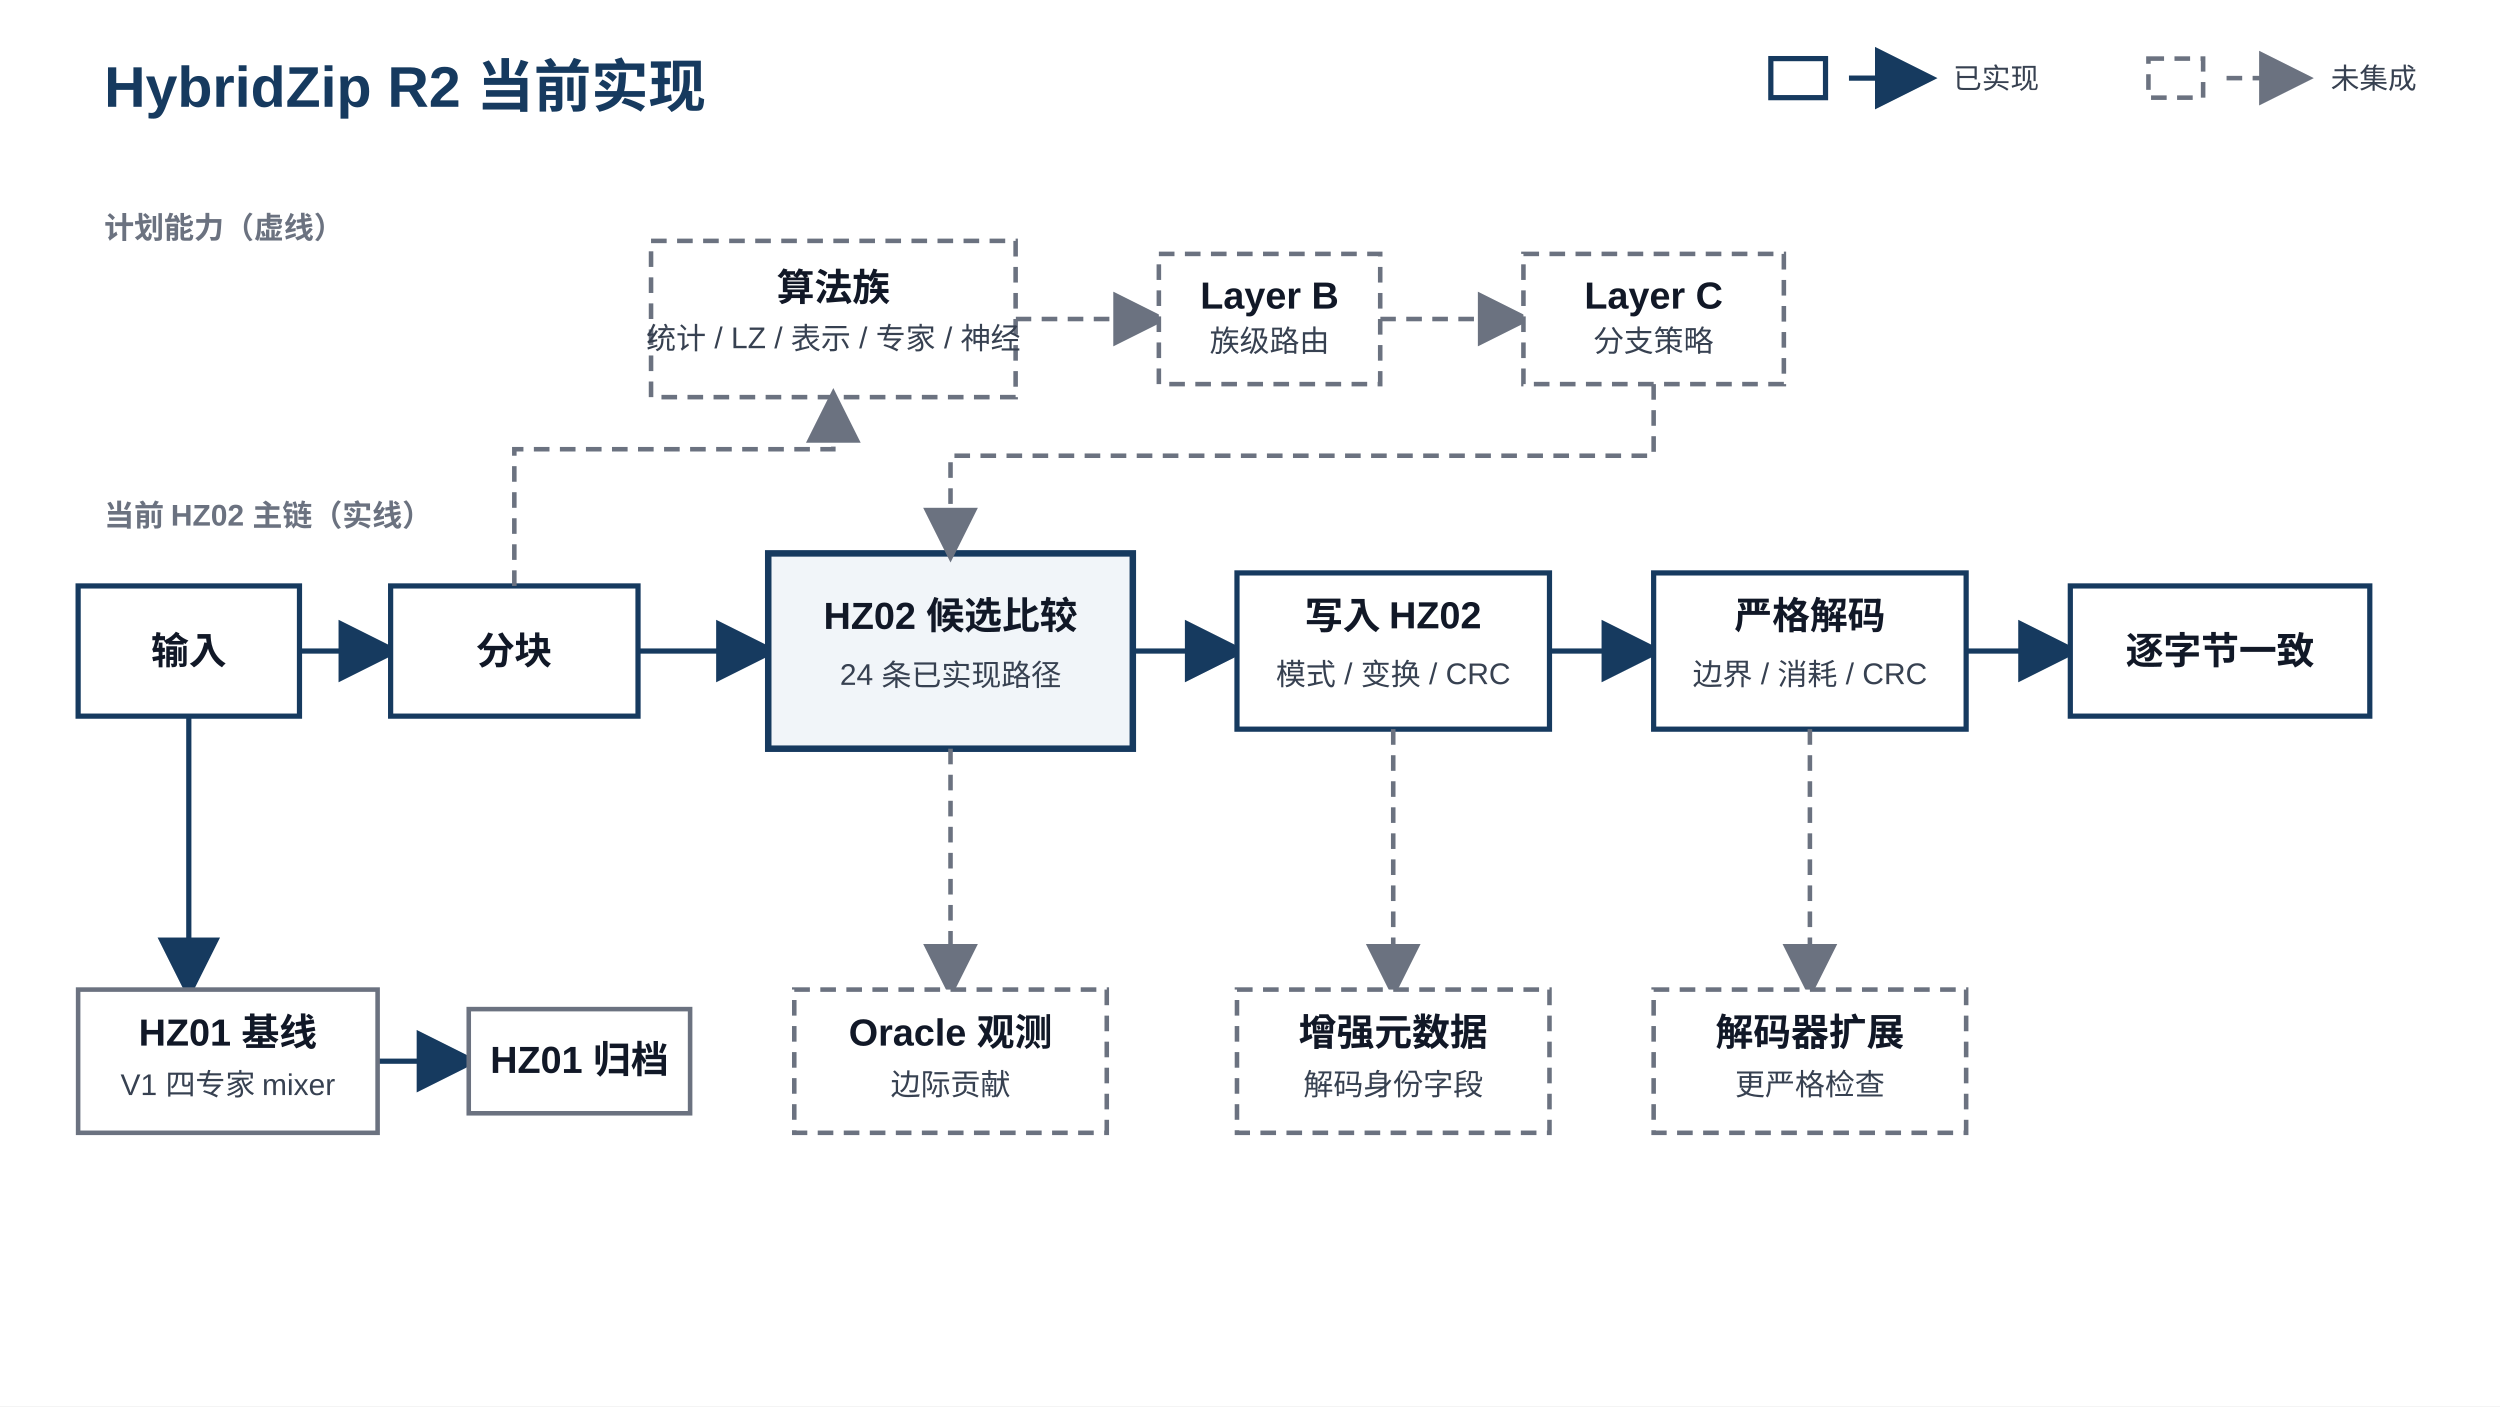
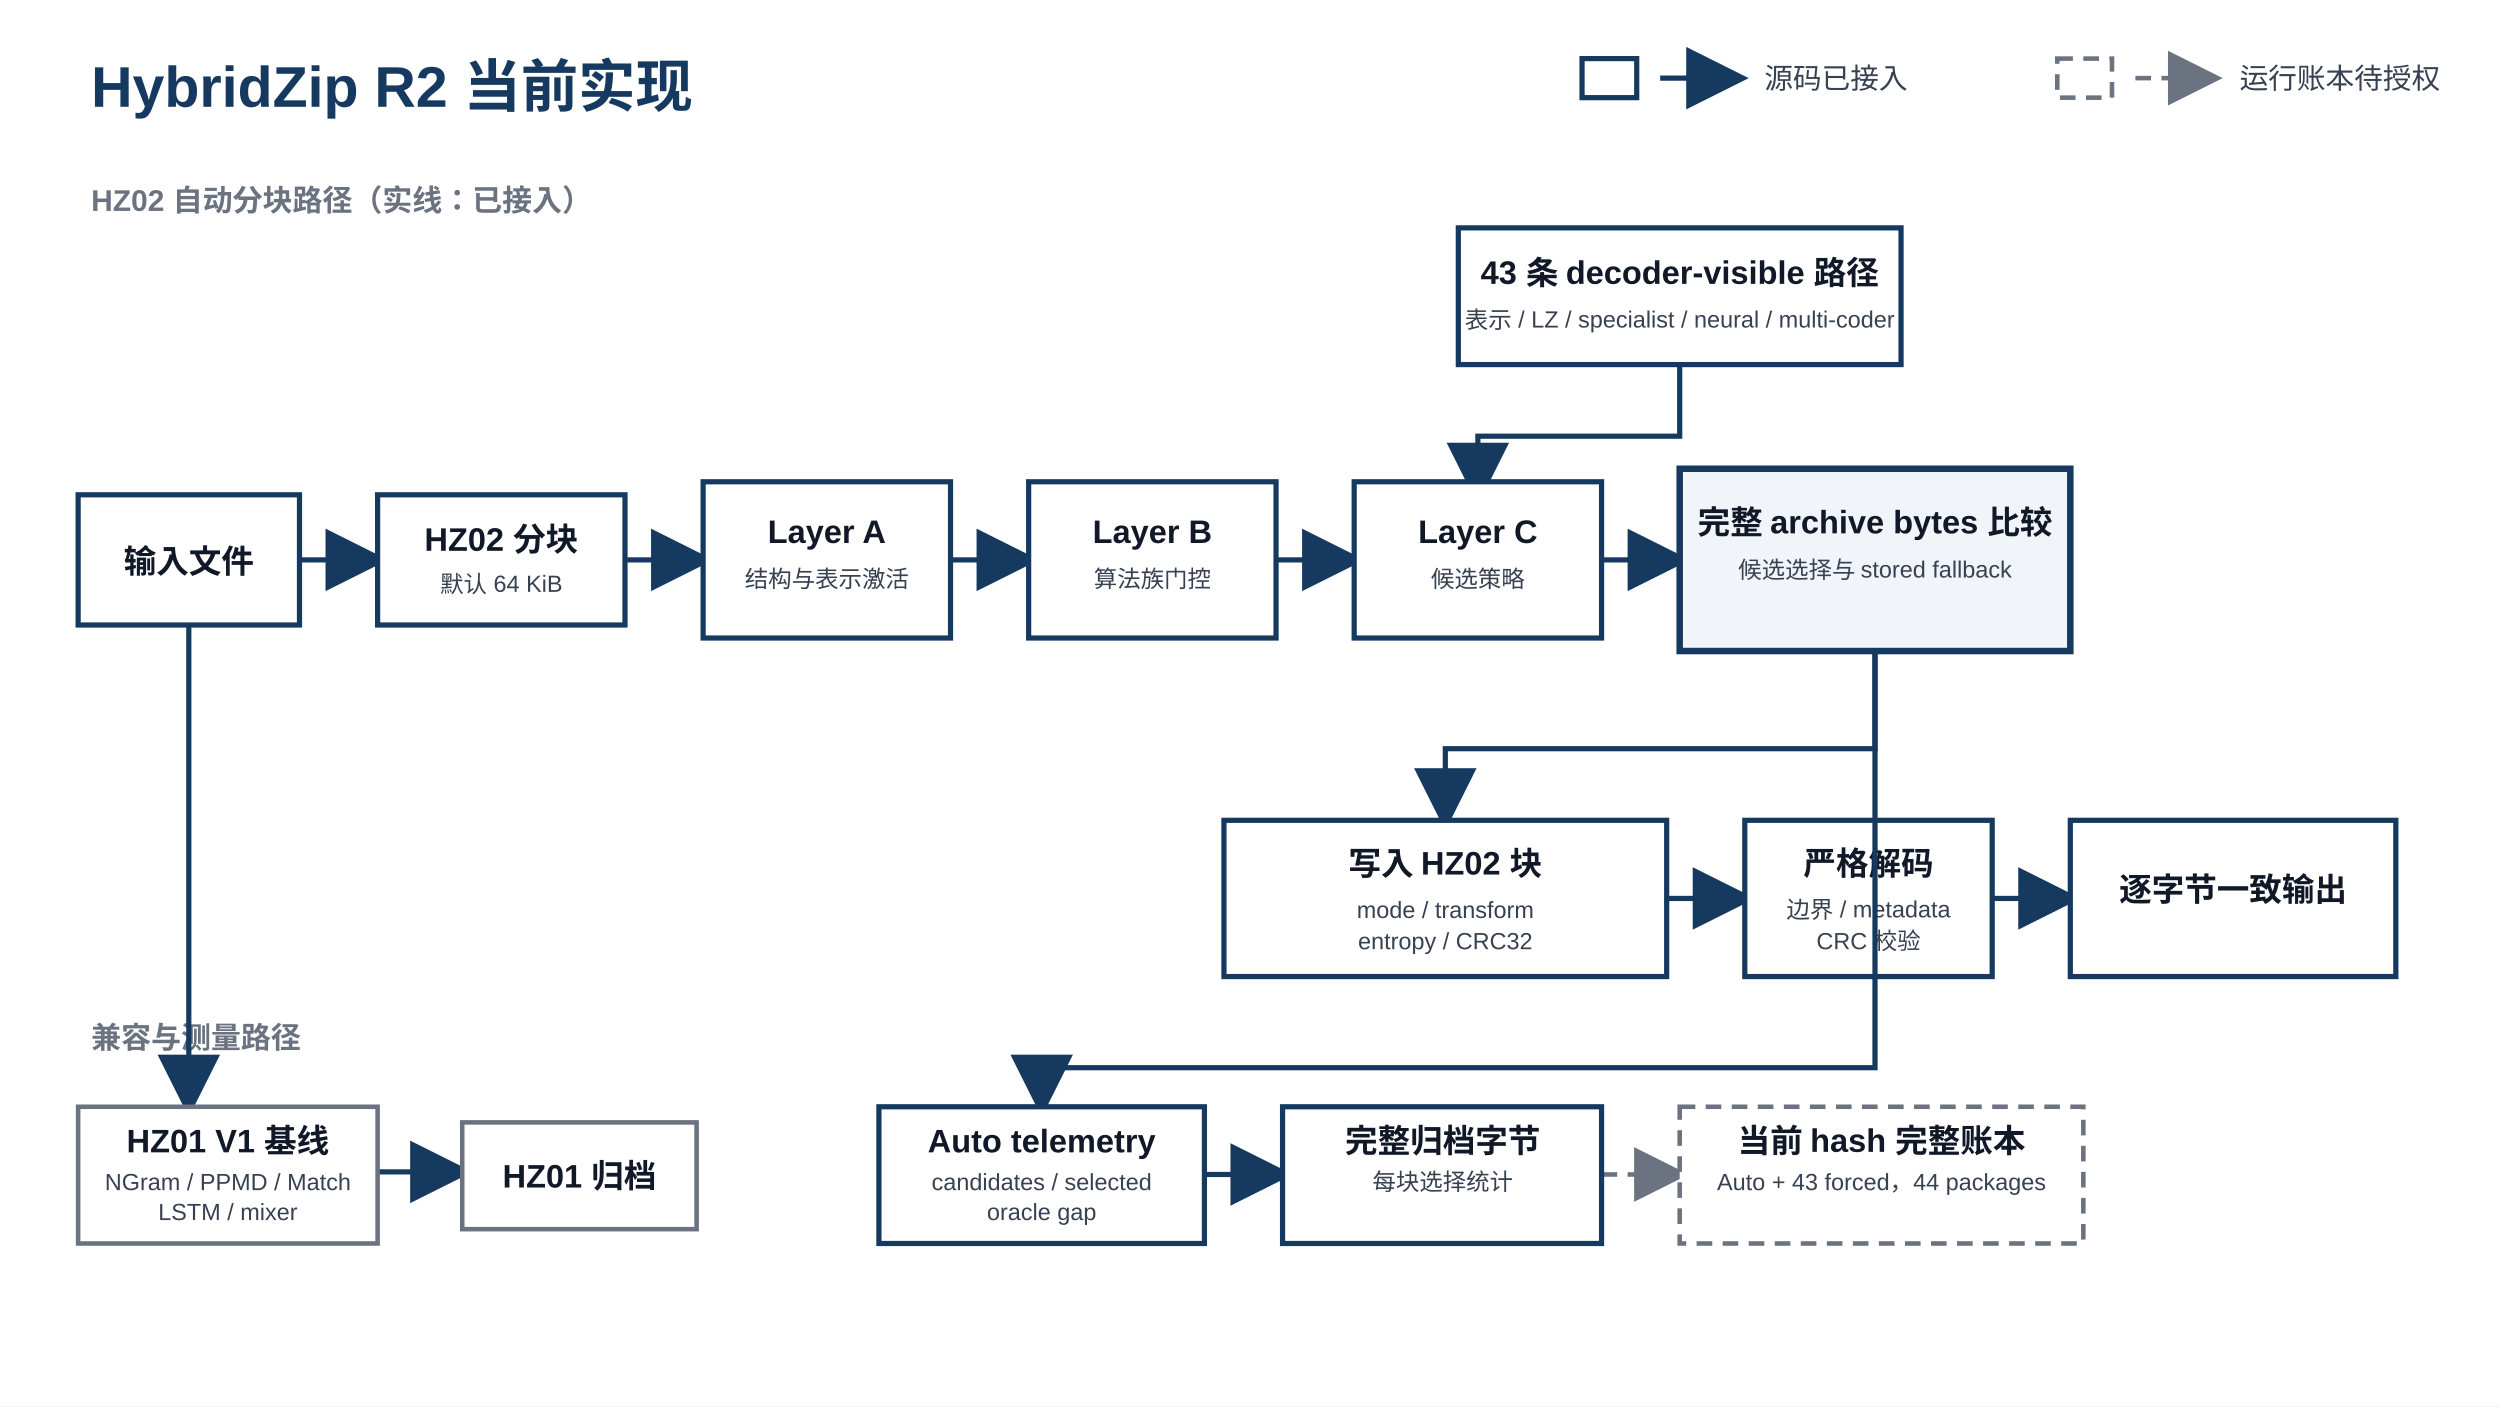
<svg xmlns="http://www.w3.org/2000/svg" width="1920" height="1080" viewBox="0 0 1920 1080">
  <defs>
    <marker id="arrow-current" markerWidth="12" markerHeight="12" refX="10" refY="6" orient="auto">
      <path d="M0,0 L12,6 L0,12 Z" fill="#163A5F" />
    </marker>
-     <marker id="arrow-planned" markerWidth="12" markerHeight="12" refX="10" refY="6" orient="auto">
+     <marker id="arrow-pending" markerWidth="12" markerHeight="12" refX="10" refY="6" orient="auto">
      <path d="M0,0 L12,6 L0,12 Z" fill="#6B7280" />
    </marker>
    <style>
      .title { font: 700 44px "Microsoft YaHei", "Segoe UI", Arial, sans-serif; fill: #163A5F; }
      .section { font: 700 23px "Microsoft YaHei", "Segoe UI", Arial, sans-serif; fill: #6B7280; letter-spacing: 0; }
      .legend { font: 22px "Microsoft YaHei", "Segoe UI", Arial, sans-serif; fill: #374151; }
-       .label { font: 700 29px "Microsoft YaHei", "Segoe UI", Arial, sans-serif; fill: #111827; text-anchor: middle; }
-       .small { font: 23px "Microsoft YaHei", "Segoe UI", Arial, sans-serif; fill: #374151; text-anchor: middle; }
+       .label { font: 700 25px "Microsoft YaHei", "Segoe UI", Arial, sans-serif; fill: #111827; text-anchor: middle; }
+       .small { font: 18px "Microsoft YaHei", "Segoe UI", Arial, sans-serif; fill: #374151; text-anchor: middle; }
      .current { fill: #FFFFFF; stroke: #163A5F; stroke-width: 4; }
      .focus { fill: #F1F5F9; stroke: #163A5F; stroke-width: 5; }
      .baseline { fill: #FFFFFF; stroke: #6B7280; stroke-width: 3.5; }
-       .planned { fill: #FFFFFF; stroke: #6B7280; stroke-width: 3.5; stroke-dasharray: 12 8; }
+       .pending { fill: #FFFFFF; stroke: #6B7280; stroke-width: 3.5; stroke-dasharray: 12 8; }
      .edge-current { fill: none; stroke: #163A5F; stroke-width: 4; marker-end: url(#arrow-current); }
-       .edge-planned { fill: none; stroke: #6B7280; stroke-width: 3.5; stroke-dasharray: 12 8; marker-end: url(#arrow-planned); }
+       .edge-pending { fill: none; stroke: #6B7280; stroke-width: 3.5; stroke-dasharray: 12 8; marker-end: url(#arrow-pending); }
    </style>
  </defs>
  <rect width="1920" height="1080" fill="#FFFFFF" />
-   <text x="80" y="82" class="title">HybridZip R2 当前实现</text>
-   <rect x="1360" y="45" width="42" height="30" class="current" />
-   <path d="M1420 60 H1480" class="edge-current" />
-   <text x="1500" y="68" class="legend">已实现</text>
-   <rect x="1650" y="45" width="42" height="30" class="planned" />
-   <path d="M1710 60 H1770" class="edge-planned" />
-   <text x="1790" y="68" class="legend">未集成</text>
-   <text x="80" y="183" class="section">计划能力（虚线）</text>
-   <path d="M780 245 H890" class="edge-planned" />
-   <path d="M1060 245 H1170" class="edge-planned" />
-   <rect x="500" y="185" width="280" height="120" class="planned" />
-   <text x="640" y="231" class="label">算法族</text>
-   <text x="640" y="268" class="small">统计 / LZ / 表示 / 专家 / 神经</text>
-   <rect x="890" y="195" width="170" height="100" class="planned" />
-   <text x="975" y="237" class="label">Layer B</text>
-   <text x="975" y="270" class="small">族级路由</text>
-   <rect x="1170" y="195" width="200" height="100" class="planned" />
-   <text x="1270" y="237" class="label">Layer C</text>
-   <text x="1270" y="270" class="small">分支策略</text>
-   <text x="80" y="404" class="section">当前 HZ02 主链（实线）</text>
-   <path d="M230 500 H300" class="edge-current" />
-   <path d="M490 500 H590" class="edge-current" />
-   <path d="M870 500 H950" class="edge-current" />
-   <path d="M1190 500 H1270" class="edge-current" />
-   <path d="M1510 500 H1590" class="edge-current" />
-   <rect x="60" y="450" width="170" height="100" class="current" />
-   <text x="145" y="510" class="label">输入</text>
-   <rect x="300" y="450" width="190" height="100" class="current" />
-   <text x="395" y="510" class="label">分块</text>
-   <rect x="590" y="425" width="280" height="150" class="focus" />
-   <text x="730" y="483" class="label">HZ02 候选比较</text>
-   <text x="730" y="526" class="small">24 条已实现路径</text>
-   <rect x="950" y="440" width="240" height="120" class="current" />
-   <text x="1070" y="483" class="label">写入 HZ02</text>
-   <text x="1070" y="526" class="small">模式 / 变换 / CRC</text>
-   <rect x="1270" y="440" width="240" height="120" class="current" />
-   <text x="1390" y="483" class="label">严格解码</text>
-   <text x="1390" y="526" class="small">边界 / 消耗 / CRC</text>
-   <rect x="1590" y="450" width="230" height="100" class="current" />
-   <text x="1705" y="510" class="label">逐字节一致</text>
-   <path d="M395 450 V345 H640 V305" class="edge-planned" />
-   <path d="M1270 295 V350 H730 V425" class="edge-planned" />
-   <path d="M145 550 V760" class="edge-current" />
-   <path d="M730 575 V760" class="edge-planned" />
-   <path d="M1070 560 V760" class="edge-planned" />
-   <path d="M1390 560 V760" class="edge-planned" />
-   <path d="M290 815 H360" class="edge-current" />
-   <rect x="60" y="760" width="230" height="110" class="baseline" />
-   <text x="175" y="803" class="label">HZ01 基线</text>
-   <text x="175" y="841" class="small">V1 四专家 mixer</text>
-   <rect x="360" y="775" width="170" height="80" class="baseline" />
-   <text x="445" y="824" class="label">HZ01 归档</text>
-   <rect x="610" y="760" width="240" height="110" class="planned" />
-   <text x="730" y="803" class="label">Oracle 观测</text>
-   <text x="730" y="841" class="small">边际贡献</text>
-   <rect x="950" y="760" width="240" height="110" class="planned" />
-   <text x="1070" y="803" class="label">增强元数据</text>
-   <text x="1070" y="841" class="small">解码身份字段</text>
-   <rect x="1270" y="760" width="240" height="110" class="planned" />
-   <text x="1390" y="803" class="label">解码器扩展</text>
-   <text x="1390" y="841" class="small">更严格检查</text>
+   <text x="70" y="82" class="title">HybridZip R2 当前实现</text>
+   <rect x="1215" y="45" width="42" height="30" class="current" />
+   <path d="M1275 60 H1335" class="edge-current" />
+   <text x="1355" y="68" class="legend">源码已接入</text>
+   <rect x="1580" y="45" width="42" height="30" class="pending" />
+   <path d="M1640 60 H1700" class="edge-pending" />
+   <text x="1720" y="68" class="legend">运行账本待授权</text>
+   <text x="70" y="162" class="section">HZ02 自动分块路径（实线：已接入）</text>
+   <rect x="1120" y="175" width="340" height="105" class="current" />
+   <text x="1290" y="218" class="label">43 条 decoder-visible 路径</text>
+   <text x="1290" y="252" class="small">表示 / LZ / specialist / neural / multi-coder</text>
+   <path d="M230 430 H290" class="edge-current" />
+   <path d="M480 430 H540" class="edge-current" />
+   <path d="M730 430 H790" class="edge-current" />
+   <path d="M980 430 H1040" class="edge-current" />
+   <path d="M1230 430 H1290" class="edge-current" />
+   <path d="M1290 280 V335 H1135 V380" class="edge-current" />
+   <rect x="60" y="380" width="170" height="100" class="current" />
+   <text x="145" y="440" class="label">输入文件</text>
+   <rect x="290" y="380" width="190" height="100" class="current" />
+   <text x="385" y="423" class="label">HZ02 分块</text>
+   <text x="385" y="455" class="small">默认 64 KiB</text>
+   <rect x="540" y="370" width="190" height="120" class="current" />
+   <text x="635" y="417" class="label">Layer A</text>
+   <text x="635" y="451" class="small">结构与表示激活</text>
+   <rect x="790" y="370" width="190" height="120" class="current" />
+   <text x="885" y="417" class="label">Layer B</text>
+   <text x="885" y="451" class="small">算法族门控</text>
+   <rect x="1040" y="370" width="190" height="120" class="current" />
+   <text x="1135" y="417" class="label">Layer C</text>
+   <text x="1135" y="451" class="small">候选策略</text>
+   <rect x="1290" y="360" width="300" height="140" class="focus" />
+   <text x="1440" y="410" class="label">完整 archive bytes 比较</text>
+   <text x="1440" y="444" class="small">候选选择与 stored fallback</text>
+   <path d="M1440 500 V575 H1110 V630" class="edge-current" />
+   <path d="M1280 690 H1340" class="edge-current" />
+   <path d="M1530 690 H1590" class="edge-current" />
+   <rect x="940" y="630" width="340" height="120" class="current" />
+   <text x="1110" y="672" class="label">写入 HZ02 块</text>
+   <text x="1110" y="705" class="small">mode / transform</text>
+   <text x="1110" y="729" class="small">entropy / CRC32</text>
+   <rect x="1340" y="630" width="190" height="120" class="current" />
+   <text x="1435" y="672" class="label">严格解码</text>
+   <text x="1435" y="705" class="small">边界 / metadata</text>
+   <text x="1435" y="729" class="small">CRC 校验</text>
+   <rect x="1590" y="630" width="250" height="120" class="current" />
+   <text x="1715" y="692" class="label">逐字节一致输出</text>
+   <text x="70" y="805" class="section">兼容与测量路径</text>
+   <path d="M145 480 V850" class="edge-current" />
+   <path d="M290 900 H355" class="edge-current" />
+   <rect x="60" y="850" width="230" height="105" class="baseline" />
+   <text x="175" y="885" class="label">HZ01 V1 基线</text>
+   <text x="175" y="914" class="small">NGram / PPMD / Match</text>
+   <text x="175" y="937" class="small">LSTM / mixer</text>
+   <rect x="355" y="862" width="180" height="82" class="baseline" />
+   <text x="445" y="912" class="label">HZ01 归档</text>
+   <path d="M1440 500 V820 H800 V850" class="edge-current" />
+   <path d="M925 902 H985" class="edge-current" />
+   <path d="M1230 902 H1290" class="edge-pending" />
+   <rect x="675" y="850" width="250" height="105" class="current" />
+   <text x="800" y="885" class="label">Auto telemetry</text>
+   <text x="800" y="914" class="small">candidates / selected</text>
+   <text x="800" y="937" class="small">oracle gap</text>
+   <rect x="985" y="850" width="245" height="105" class="current" />
+   <text x="1108" y="885" class="label">完整归档字节</text>
+   <text x="1108" y="914" class="small">每块选择统计</text>
+   <rect x="1290" y="850" width="310" height="105" class="pending" />
+   <text x="1445" y="885" class="label">当前 hash 完整账本</text>
+   <text x="1445" y="914" class="small">Auto + 43 forced，44 packages</text>
</svg>
